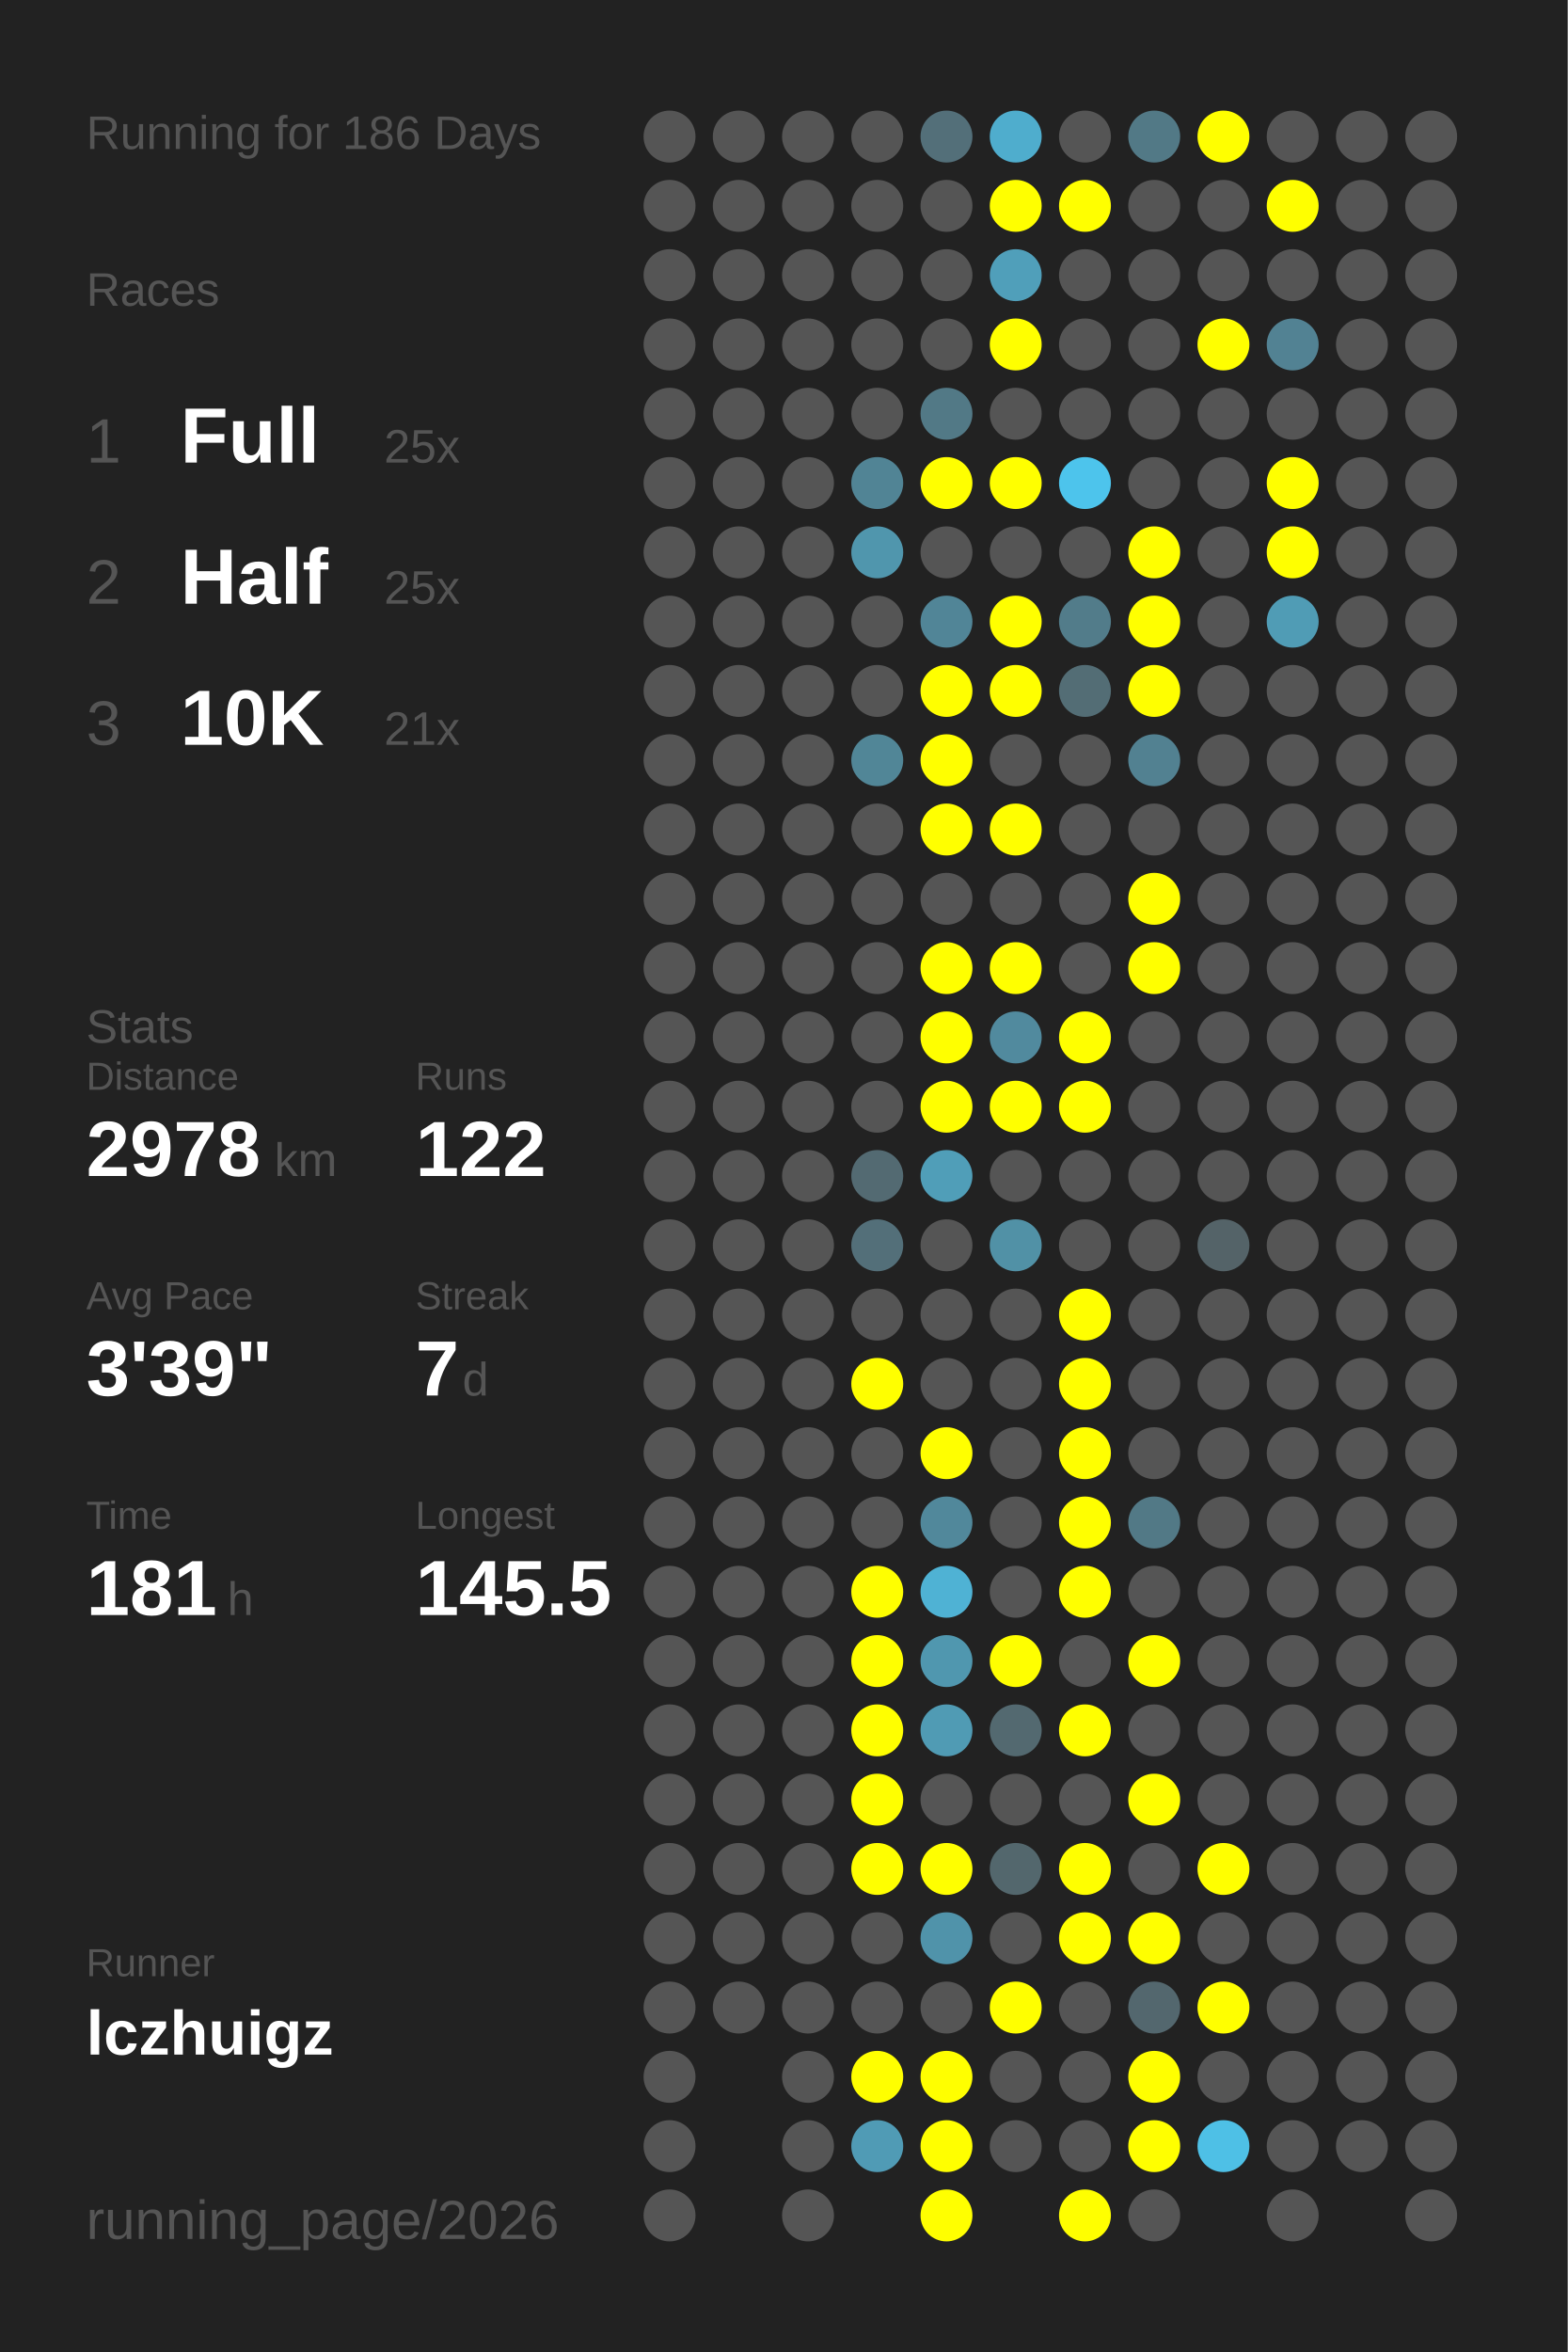
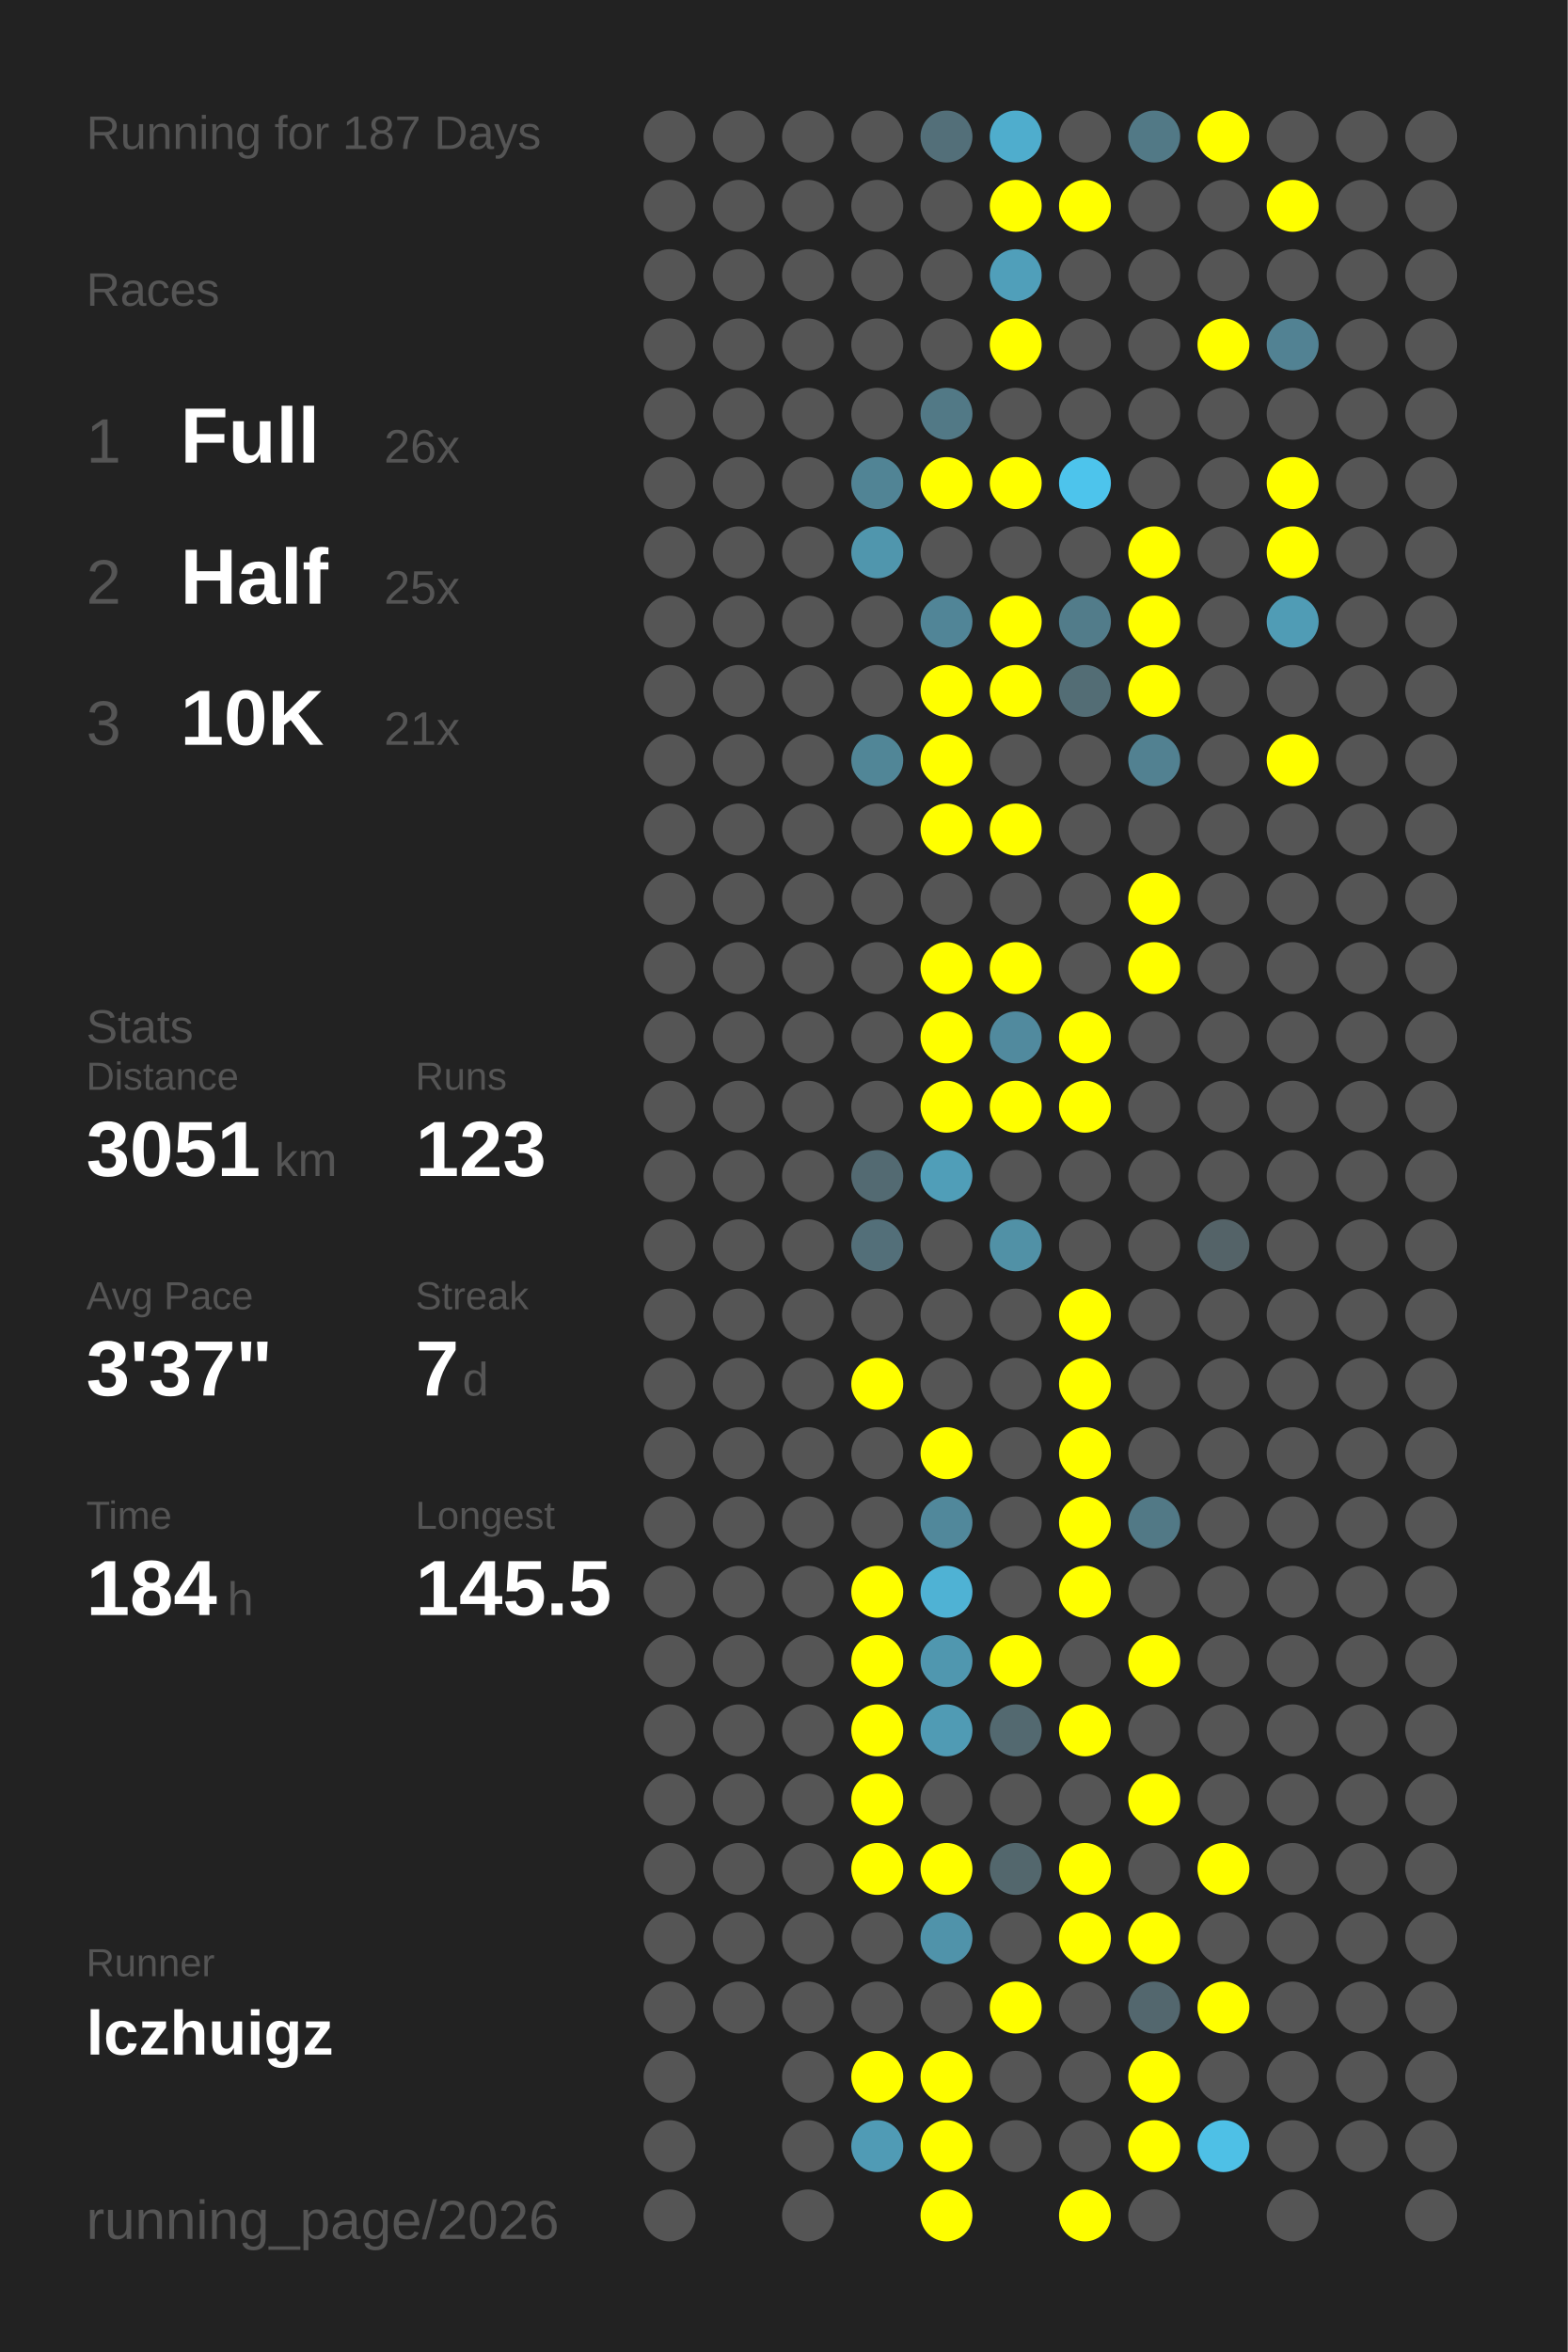
<svg xmlns="http://www.w3.org/2000/svg" baseProfile="full" height="300mm" version="1.1" viewBox="0,0,200,300" width="200mm">
  <defs />
  <rect fill="#222222" height="300" width="200" x="0" y="0" />
-   <text fill="#555555" style="font-size:6px; font-family:Arial;" x="11" y="19">Running for 186 Days</text>
+   <text fill="#555555" style="font-size:6px; font-family:Arial;" x="11" y="19">Running for 187 Days</text>
  <text fill="#555555" style="font-size:6px; font-family:Arial;" x="11" y="39">Races</text>
  <text fill="#555555" style="font-size:8px; font-family:Arial;" x="11" y="59">1</text>
  <text fill="#FFFFFF" style="font-size:10px; font-family:Arial; font-weight:bold;" x="23" y="59">Full</text>
-   <text fill="#555555" style="font-size:6px; font-family:Arial;" x="49" y="59">25x</text>
+   <text fill="#555555" style="font-size:6px; font-family:Arial;" x="49" y="59">26x</text>
  <text fill="#555555" style="font-size:8px; font-family:Arial;" x="11" y="77">2</text>
  <text fill="#FFFFFF" style="font-size:10px; font-family:Arial; font-weight:bold;" x="23" y="77">Half</text>
  <text fill="#555555" style="font-size:6px; font-family:Arial;" x="49" y="77">25x</text>
  <text fill="#555555" style="font-size:8px; font-family:Arial;" x="11" y="95">3</text>
  <text fill="#FFFFFF" style="font-size:10px; font-family:Arial; font-weight:bold;" x="23" y="95">10K</text>
  <text fill="#555555" style="font-size:6px; font-family:Arial;" x="49" y="95">21x</text>
  <text fill="#555555" style="font-size:6px; font-family:Arial;" x="11" y="133">Stats</text>
  <text fill="#555555" style="font-size:5px; font-family:Arial;" x="11" y="139">Distance</text>
-   <text fill="#FFFFFF" style="font-size:10px; font-family:Arial; font-weight:bold;" x="11" y="150">2978</text>
+   <text fill="#FFFFFF" style="font-size:10px; font-family:Arial; font-weight:bold;" x="11" y="150">3051</text>
  <text fill="#555555" style="font-size:6px; font-family:Arial;" x="35" y="150">km</text>
  <text fill="#555555" style="font-size:5px; font-family:Arial;" x="53" y="139">Runs</text>
-   <text fill="#FFFFFF" style="font-size:10px; font-family:Arial; font-weight:bold;" x="53" y="150">122</text>
+   <text fill="#FFFFFF" style="font-size:10px; font-family:Arial; font-weight:bold;" x="53" y="150">123</text>
  <text fill="#555555" style="font-size:5px; font-family:Arial;" x="11" y="167">Avg Pace</text>
-   <text fill="#FFFFFF" style="font-size:10px; font-family:Arial; font-weight:bold;" x="11" y="178">3'39"</text>
+   <text fill="#FFFFFF" style="font-size:10px; font-family:Arial; font-weight:bold;" x="11" y="178">3'37"</text>
  <text fill="#555555" style="font-size:5px; font-family:Arial;" x="53" y="167">Streak</text>
  <text fill="#FFFFFF" style="font-size:10px; font-family:Arial; font-weight:bold;" x="53" y="178">7</text>
  <text fill="#555555" style="font-size:6px; font-family:Arial;" x="59" y="178">d</text>
  <text fill="#555555" style="font-size:5px; font-family:Arial;" x="11" y="195">Time</text>
-   <text fill="#FFFFFF" style="font-size:10px; font-family:Arial; font-weight:bold;" x="11" y="206">181</text>
+   <text fill="#FFFFFF" style="font-size:10px; font-family:Arial; font-weight:bold;" x="11" y="206">184</text>
  <text fill="#555555" style="font-size:6px; font-family:Arial;" x="29" y="206">h</text>
  <text fill="#555555" style="font-size:5px; font-family:Arial;" x="53" y="195">Longest</text>
  <text fill="#FFFFFF" style="font-size:10px; font-family:Arial; font-weight:bold;" x="53" y="206">145.5</text>
  <text fill="#555555" style="font-size:5px; font-family:Arial;" x="11" y="252.065">Runner</text>
  <text fill="#FFFFFF" style="font-size:8px; font-family:Arial; font-weight:bold;" x="11" y="262.065">lczhuigz</text>
  <text fill="#555555" style="font-size:7px; font-family:Arial;" x="11" y="285.581">running_page/2026</text>
  <circle cx="85.417" cy="17.419" fill="#555555" r="3.312" />
  <circle cx="85.417" cy="26.258" fill="#555555" r="3.312" />
  <circle cx="85.417" cy="35.097" fill="#555555" r="3.312" />
  <circle cx="85.417" cy="43.935" fill="#555555" r="3.312" />
  <circle cx="85.417" cy="52.774" fill="#555555" r="3.312" />
  <circle cx="85.417" cy="61.613" fill="#555555" r="3.312" />
  <circle cx="85.417" cy="70.452" fill="#555555" r="3.312" />
  <circle cx="85.417" cy="79.29" fill="#555555" r="3.312" />
  <circle cx="85.417" cy="88.129" fill="#555555" r="3.312" />
  <circle cx="85.417" cy="96.968" fill="#555555" r="3.312" />
  <circle cx="85.417" cy="105.806" fill="#555555" r="3.312" />
  <circle cx="85.417" cy="114.645" fill="#555555" r="3.312" />
  <circle cx="85.417" cy="123.484" fill="#555555" r="3.312" />
  <circle cx="85.417" cy="132.323" fill="#555555" r="3.312" />
  <circle cx="85.417" cy="141.161" fill="#555555" r="3.312" />
  <circle cx="85.417" cy="150" fill="#555555" r="3.312" />
  <circle cx="85.417" cy="158.839" fill="#555555" r="3.312" />
  <circle cx="85.417" cy="167.677" fill="#555555" r="3.312" />
  <circle cx="85.417" cy="176.516" fill="#555555" r="3.312" />
  <circle cx="85.417" cy="185.355" fill="#555555" r="3.312" />
  <circle cx="85.417" cy="194.194" fill="#555555" r="3.312" />
  <circle cx="85.417" cy="203.032" fill="#555555" r="3.312" />
  <circle cx="85.417" cy="211.871" fill="#555555" r="3.312" />
  <circle cx="85.417" cy="220.71" fill="#555555" r="3.312" />
  <circle cx="85.417" cy="229.548" fill="#555555" r="3.312" />
  <circle cx="85.417" cy="238.387" fill="#555555" r="3.312" />
  <circle cx="85.417" cy="247.226" fill="#555555" r="3.312" />
  <circle cx="85.417" cy="256.065" fill="#555555" r="3.312" />
  <circle cx="85.417" cy="264.903" fill="#555555" r="3.312" />
  <circle cx="85.417" cy="273.742" fill="#555555" r="3.312" />
  <circle cx="85.417" cy="282.581" fill="#555555" r="3.312" />
  <circle cx="94.25" cy="17.419" fill="#555555" r="3.312" />
  <circle cx="94.25" cy="26.258" fill="#555555" r="3.312" />
  <circle cx="94.25" cy="35.097" fill="#555555" r="3.312" />
  <circle cx="94.25" cy="43.935" fill="#555555" r="3.312" />
  <circle cx="94.25" cy="52.774" fill="#555555" r="3.312" />
  <circle cx="94.25" cy="61.613" fill="#555555" r="3.312" />
  <circle cx="94.25" cy="70.452" fill="#555555" r="3.312" />
  <circle cx="94.25" cy="79.29" fill="#555555" r="3.312" />
  <circle cx="94.25" cy="88.129" fill="#555555" r="3.312" />
  <circle cx="94.25" cy="96.968" fill="#555555" r="3.312" />
  <circle cx="94.25" cy="105.806" fill="#555555" r="3.312" />
  <circle cx="94.25" cy="114.645" fill="#555555" r="3.312" />
  <circle cx="94.25" cy="123.484" fill="#555555" r="3.312" />
  <circle cx="94.25" cy="132.323" fill="#555555" r="3.312" />
  <circle cx="94.25" cy="141.161" fill="#555555" r="3.312" />
  <circle cx="94.25" cy="150" fill="#555555" r="3.312" />
  <circle cx="94.25" cy="158.839" fill="#555555" r="3.312" />
  <circle cx="94.25" cy="167.677" fill="#555555" r="3.312" />
  <circle cx="94.25" cy="176.516" fill="#555555" r="3.312" />
  <circle cx="94.25" cy="185.355" fill="#555555" r="3.312" />
  <circle cx="94.25" cy="194.194" fill="#555555" r="3.312" />
  <circle cx="94.25" cy="203.032" fill="#555555" r="3.312" />
  <circle cx="94.25" cy="211.871" fill="#555555" r="3.312" />
  <circle cx="94.25" cy="220.71" fill="#555555" r="3.312" />
  <circle cx="94.25" cy="229.548" fill="#555555" r="3.312" />
  <circle cx="94.25" cy="238.387" fill="#555555" r="3.312" />
  <circle cx="94.25" cy="247.226" fill="#555555" r="3.312" />
  <circle cx="94.25" cy="256.065" fill="#555555" r="3.312" />
  <circle cx="103.083" cy="17.419" fill="#555555" r="3.312" />
  <circle cx="103.083" cy="26.258" fill="#555555" r="3.312" />
  <circle cx="103.083" cy="35.097" fill="#555555" r="3.312" />
  <circle cx="103.083" cy="43.935" fill="#555555" r="3.312" />
  <circle cx="103.083" cy="52.774" fill="#555555" r="3.312" />
  <circle cx="103.083" cy="61.613" fill="#555555" r="3.312" />
  <circle cx="103.083" cy="70.452" fill="#555555" r="3.312" />
  <circle cx="103.083" cy="79.29" fill="#555555" r="3.312" />
  <circle cx="103.083" cy="88.129" fill="#555555" r="3.312" />
  <circle cx="103.083" cy="96.968" fill="#555555" r="3.312" />
  <circle cx="103.083" cy="105.806" fill="#555555" r="3.312" />
  <circle cx="103.083" cy="114.645" fill="#555555" r="3.312" />
  <circle cx="103.083" cy="123.484" fill="#555555" r="3.312" />
  <circle cx="103.083" cy="132.323" fill="#555555" r="3.312" />
  <circle cx="103.083" cy="141.161" fill="#555555" r="3.312" />
  <circle cx="103.083" cy="150" fill="#555555" r="3.312" />
  <circle cx="103.083" cy="158.839" fill="#555555" r="3.312" />
  <circle cx="103.083" cy="167.677" fill="#555555" r="3.312" />
  <circle cx="103.083" cy="176.516" fill="#555555" r="3.312" />
  <circle cx="103.083" cy="185.355" fill="#555555" r="3.312" />
  <circle cx="103.083" cy="194.194" fill="#555555" r="3.312" />
  <circle cx="103.083" cy="203.032" fill="#555555" r="3.312" />
  <circle cx="103.083" cy="211.871" fill="#555555" r="3.312" />
  <circle cx="103.083" cy="220.71" fill="#555555" r="3.312" />
  <circle cx="103.083" cy="229.548" fill="#555555" r="3.312" />
  <circle cx="103.083" cy="238.387" fill="#555555" r="3.312" />
  <circle cx="103.083" cy="247.226" fill="#555555" r="3.312" />
  <circle cx="103.083" cy="256.065" fill="#555555" r="3.312" />
  <circle cx="103.083" cy="264.903" fill="#555555" r="3.312" />
  <circle cx="103.083" cy="273.742" fill="#555555" r="3.312" />
  <circle cx="103.083" cy="282.581" fill="#555555" r="3.312" />
  <circle cx="111.917" cy="17.419" fill="#555555" r="3.312" />
  <circle cx="111.917" cy="26.258" fill="#555555" r="3.312" />
  <circle cx="111.917" cy="35.097" fill="#555555" r="3.312" />
  <circle cx="111.917" cy="43.935" fill="#555555" r="3.312" />
  <circle cx="111.917" cy="52.774" fill="#555555" r="3.312" />
  <circle cx="111.917" cy="61.613" fill="#518495" r="3.312" />
  <circle cx="111.917" cy="70.452" fill="#5096ad" r="3.312" />
  <circle cx="111.917" cy="79.29" fill="#555555" r="3.312" />
  <circle cx="111.917" cy="88.129" fill="#555555" r="3.312" />
  <circle cx="111.917" cy="96.968" fill="#518697" r="3.312" />
  <circle cx="111.917" cy="105.806" fill="#555555" r="3.312" />
  <circle cx="111.917" cy="114.645" fill="#555555" r="3.312" />
  <circle cx="111.917" cy="123.484" fill="#555555" r="3.312" />
  <circle cx="111.917" cy="132.323" fill="#555555" r="3.312" />
  <circle cx="111.917" cy="141.161" fill="#555555" r="3.312" />
  <circle cx="111.917" cy="150" fill="#536a72" r="3.312" />
  <circle cx="111.917" cy="158.839" fill="#536f79" r="3.312" />
  <circle cx="111.917" cy="167.677" fill="#555555" r="3.312" />
  <circle cx="111.917" cy="176.516" fill="#FFFF00" r="3.312" />
  <circle cx="111.917" cy="185.355" fill="#555555" r="3.312" />
  <circle cx="111.917" cy="194.194" fill="#555555" r="3.312" />
  <circle cx="111.917" cy="203.032" fill="#FFFF00" r="3.312" />
  <circle cx="111.917" cy="211.871" fill="#FFFF00" r="3.312" />
  <circle cx="111.917" cy="220.71" fill="#FFFF00" r="3.312" />
  <circle cx="111.917" cy="229.548" fill="#FFFF00" r="3.312" />
  <circle cx="111.917" cy="238.387" fill="#FFFF00" r="3.312" />
  <circle cx="111.917" cy="247.226" fill="#555555" r="3.312" />
  <circle cx="111.917" cy="256.065" fill="#555555" r="3.312" />
  <circle cx="111.917" cy="264.903" fill="#FFFF00" r="3.312" />
  <circle cx="111.917" cy="273.742" fill="#509bb5" r="3.312" />
  <circle cx="120.75" cy="17.419" fill="#536f79" r="3.312" />
  <circle cx="120.75" cy="26.258" fill="#555555" r="3.312" />
  <circle cx="120.75" cy="35.097" fill="#555555" r="3.312" />
  <circle cx="120.75" cy="43.935" fill="#555555" r="3.312" />
  <circle cx="120.75" cy="52.774" fill="#527986" r="3.312" />
  <circle cx="120.75" cy="61.613" fill="#FFFF00" r="3.312" />
  <circle cx="120.75" cy="70.452" fill="#555555" r="3.312" />
  <circle cx="120.75" cy="79.29" fill="#518597" r="3.312" />
  <circle cx="120.75" cy="88.129" fill="#FFFF00" r="3.312" />
  <circle cx="120.75" cy="96.968" fill="#FFFF00" r="3.312" />
  <circle cx="120.75" cy="105.806" fill="#FFFF00" r="3.312" />
  <circle cx="120.75" cy="114.645" fill="#555555" r="3.312" />
  <circle cx="120.75" cy="123.484" fill="#FFFF00" r="3.312" />
  <circle cx="120.75" cy="132.323" fill="#FFFF00" r="3.312" />
  <circle cx="120.75" cy="141.161" fill="#FFFF00" r="3.312" />
  <circle cx="120.75" cy="150" fill="#509eb8" r="3.312" />
  <circle cx="120.75" cy="158.839" fill="#555555" r="3.312" />
  <circle cx="120.75" cy="167.677" fill="#555555" r="3.312" />
  <circle cx="120.75" cy="176.516" fill="#555555" r="3.312" />
  <circle cx="120.75" cy="185.355" fill="#FFFF00" r="3.312" />
  <circle cx="120.75" cy="194.194" fill="#51889b" r="3.312" />
  <circle cx="120.75" cy="203.032" fill="#4fb2d4" r="3.312" />
  <circle cx="120.75" cy="211.871" fill="#5097af" r="3.312" />
  <circle cx="120.75" cy="220.71" fill="#509bb4" r="3.312" />
  <circle cx="120.75" cy="229.548" fill="#555555" r="3.312" />
  <circle cx="120.75" cy="238.387" fill="#FFFF00" r="3.312" />
  <circle cx="120.75" cy="247.226" fill="#5093aa" r="3.312" />
  <circle cx="120.75" cy="256.065" fill="#555555" r="3.312" />
  <circle cx="120.75" cy="264.903" fill="#FFFF00" r="3.312" />
  <circle cx="120.75" cy="273.742" fill="#FFFF00" r="3.312" />
  <circle cx="120.75" cy="282.581" fill="#FFFF00" r="3.312" />
  <circle cx="129.583" cy="17.419" fill="#4fadcd" r="3.312" />
  <circle cx="129.583" cy="26.258" fill="#FFFF00" r="3.312" />
  <circle cx="129.583" cy="35.097" fill="#509fba" r="3.312" />
  <circle cx="129.583" cy="43.935" fill="#FFFF00" r="3.312" />
  <circle cx="129.583" cy="52.774" fill="#555555" r="3.312" />
  <circle cx="129.583" cy="61.613" fill="#FFFF00" r="3.312" />
  <circle cx="129.583" cy="70.452" fill="#555555" r="3.312" />
  <circle cx="129.583" cy="79.29" fill="#FFFF00" r="3.312" />
  <circle cx="129.583" cy="88.129" fill="#FFFF00" r="3.312" />
  <circle cx="129.583" cy="96.968" fill="#555555" r="3.312" />
  <circle cx="129.583" cy="105.806" fill="#FFFF00" r="3.312" />
  <circle cx="129.583" cy="114.645" fill="#555555" r="3.312" />
  <circle cx="129.583" cy="123.484" fill="#FFFF00" r="3.312" />
  <circle cx="129.583" cy="132.323" fill="#518a9e" r="3.312" />
  <circle cx="129.583" cy="141.161" fill="#FFFF00" r="3.312" />
  <circle cx="129.583" cy="150" fill="#555555" r="3.312" />
  <circle cx="129.583" cy="158.839" fill="#5191a6" r="3.312" />
  <circle cx="129.583" cy="167.677" fill="#555555" r="3.312" />
  <circle cx="129.583" cy="176.516" fill="#555555" r="3.312" />
  <circle cx="129.583" cy="185.355" fill="#555555" r="3.312" />
  <circle cx="129.583" cy="194.194" fill="#555555" r="3.312" />
  <circle cx="129.583" cy="203.032" fill="#555555" r="3.312" />
  <circle cx="129.583" cy="211.871" fill="#FFFF00" r="3.312" />
  <circle cx="129.583" cy="220.71" fill="#536970" r="3.312" />
  <circle cx="129.583" cy="229.548" fill="#555555" r="3.312" />
  <circle cx="129.583" cy="238.387" fill="#53676d" r="3.312" />
  <circle cx="129.583" cy="247.226" fill="#555555" r="3.312" />
  <circle cx="129.583" cy="256.065" fill="#FFFF00" r="3.312" />
  <circle cx="129.583" cy="264.903" fill="#555555" r="3.312" />
  <circle cx="129.583" cy="273.742" fill="#555555" r="3.312" />
  <circle cx="138.417" cy="17.419" fill="#555555" r="3.312" />
  <circle cx="138.417" cy="26.258" fill="#FFFF00" r="3.312" />
  <circle cx="138.417" cy="35.097" fill="#555555" r="3.312" />
  <circle cx="138.417" cy="43.935" fill="#555555" r="3.312" />
  <circle cx="138.417" cy="52.774" fill="#555555" r="3.312" />
  <circle cx="138.417" cy="61.613" fill="#4dc4ec" r="3.312" />
  <circle cx="138.417" cy="70.452" fill="#555555" r="3.312" />
  <circle cx="138.417" cy="79.29" fill="#527c8a" r="3.312" />
  <circle cx="138.417" cy="88.129" fill="#536d75" r="3.312" />
  <circle cx="138.417" cy="96.968" fill="#555555" r="3.312" />
  <circle cx="138.417" cy="105.806" fill="#555555" r="3.312" />
  <circle cx="138.417" cy="114.645" fill="#555555" r="3.312" />
  <circle cx="138.417" cy="123.484" fill="#555555" r="3.312" />
  <circle cx="138.417" cy="132.323" fill="#FFFF00" r="3.312" />
  <circle cx="138.417" cy="141.161" fill="#FFFF00" r="3.312" />
  <circle cx="138.417" cy="150" fill="#555555" r="3.312" />
  <circle cx="138.417" cy="158.839" fill="#555555" r="3.312" />
  <circle cx="138.417" cy="167.677" fill="#FFFF00" r="3.312" />
  <circle cx="138.417" cy="176.516" fill="#FFFF00" r="3.312" />
  <circle cx="138.417" cy="185.355" fill="#FFFF00" r="3.312" />
  <circle cx="138.417" cy="194.194" fill="#FFFF00" r="3.312" />
  <circle cx="138.417" cy="203.032" fill="#FFFF00" r="3.312" />
  <circle cx="138.417" cy="211.871" fill="#555555" r="3.312" />
  <circle cx="138.417" cy="220.71" fill="#FFFF00" r="3.312" />
  <circle cx="138.417" cy="229.548" fill="#555555" r="3.312" />
  <circle cx="138.417" cy="238.387" fill="#FFFF00" r="3.312" />
  <circle cx="138.417" cy="247.226" fill="#FFFF00" r="3.312" />
  <circle cx="138.417" cy="256.065" fill="#555555" r="3.312" />
  <circle cx="138.417" cy="264.903" fill="#555555" r="3.312" />
  <circle cx="138.417" cy="273.742" fill="#555555" r="3.312" />
  <circle cx="138.417" cy="282.581" fill="#FFFF00" r="3.312" />
  <circle cx="147.25" cy="17.419" fill="#527986" r="3.312" />
  <circle cx="147.25" cy="26.258" fill="#555555" r="3.312" />
  <circle cx="147.25" cy="35.097" fill="#555555" r="3.312" />
  <circle cx="147.25" cy="43.935" fill="#555555" r="3.312" />
  <circle cx="147.25" cy="52.774" fill="#555555" r="3.312" />
  <circle cx="147.25" cy="61.613" fill="#555555" r="3.312" />
  <circle cx="147.25" cy="70.452" fill="#FFFF00" r="3.312" />
  <circle cx="147.25" cy="79.29" fill="#FFFF00" r="3.312" />
  <circle cx="147.25" cy="88.129" fill="#FFFF00" r="3.312" />
  <circle cx="147.25" cy="96.968" fill="#528191" r="3.312" />
  <circle cx="147.25" cy="105.806" fill="#555555" r="3.312" />
  <circle cx="147.25" cy="114.645" fill="#FFFF00" r="3.312" />
  <circle cx="147.25" cy="123.484" fill="#FFFF00" r="3.312" />
  <circle cx="147.25" cy="132.323" fill="#555555" r="3.312" />
  <circle cx="147.25" cy="141.161" fill="#555555" r="3.312" />
  <circle cx="147.25" cy="150" fill="#555555" r="3.312" />
  <circle cx="147.25" cy="158.839" fill="#555555" r="3.312" />
  <circle cx="147.25" cy="167.677" fill="#555555" r="3.312" />
  <circle cx="147.25" cy="176.516" fill="#555555" r="3.312" />
  <circle cx="147.25" cy="185.355" fill="#555555" r="3.312" />
  <circle cx="147.25" cy="194.194" fill="#527986" r="3.312" />
  <circle cx="147.25" cy="203.032" fill="#555555" r="3.312" />
  <circle cx="147.25" cy="211.871" fill="#FFFF00" r="3.312" />
  <circle cx="147.25" cy="220.71" fill="#555555" r="3.312" />
  <circle cx="147.25" cy="229.548" fill="#FFFF00" r="3.312" />
  <circle cx="147.25" cy="238.387" fill="#555555" r="3.312" />
  <circle cx="147.25" cy="247.226" fill="#FFFF00" r="3.312" />
  <circle cx="147.25" cy="256.065" fill="#53676e" r="3.312" />
  <circle cx="147.25" cy="264.903" fill="#FFFF00" r="3.312" />
  <circle cx="147.25" cy="273.742" fill="#FFFF00" r="3.312" />
  <circle cx="147.25" cy="282.581" fill="#555555" r="3.312" />
  <circle cx="156.083" cy="17.419" fill="#FFFF00" r="3.312" />
  <circle cx="156.083" cy="26.258" fill="#555555" r="3.312" />
  <circle cx="156.083" cy="35.097" fill="#555555" r="3.312" />
  <circle cx="156.083" cy="43.935" fill="#FFFF00" r="3.312" />
  <circle cx="156.083" cy="52.774" fill="#555555" r="3.312" />
  <circle cx="156.083" cy="61.613" fill="#555555" r="3.312" />
  <circle cx="156.083" cy="70.452" fill="#555555" r="3.312" />
  <circle cx="156.083" cy="79.29" fill="#555555" r="3.312" />
  <circle cx="156.083" cy="88.129" fill="#555555" r="3.312" />
  <circle cx="156.083" cy="96.968" fill="#555555" r="3.312" />
  <circle cx="156.083" cy="105.806" fill="#555555" r="3.312" />
  <circle cx="156.083" cy="114.645" fill="#555555" r="3.312" />
  <circle cx="156.083" cy="123.484" fill="#555555" r="3.312" />
  <circle cx="156.083" cy="132.323" fill="#555555" r="3.312" />
  <circle cx="156.083" cy="141.161" fill="#555555" r="3.312" />
  <circle cx="156.083" cy="150" fill="#555555" r="3.312" />
  <circle cx="156.083" cy="158.839" fill="#546368" r="3.312" />
  <circle cx="156.083" cy="167.677" fill="#555555" r="3.312" />
  <circle cx="156.083" cy="176.516" fill="#555555" r="3.312" />
  <circle cx="156.083" cy="185.355" fill="#555555" r="3.312" />
  <circle cx="156.083" cy="194.194" fill="#555555" r="3.312" />
  <circle cx="156.083" cy="203.032" fill="#555555" r="3.312" />
  <circle cx="156.083" cy="211.871" fill="#555555" r="3.312" />
  <circle cx="156.083" cy="220.71" fill="#555555" r="3.312" />
  <circle cx="156.083" cy="229.548" fill="#555555" r="3.312" />
  <circle cx="156.083" cy="238.387" fill="#FFFF00" r="3.312" />
  <circle cx="156.083" cy="247.226" fill="#555555" r="3.312" />
  <circle cx="156.083" cy="256.065" fill="#FFFF00" r="3.312" />
  <circle cx="156.083" cy="264.903" fill="#555555" r="3.312" />
  <circle cx="156.083" cy="273.742" fill="#4ec0e6" r="3.312" />
  <circle cx="164.917" cy="17.419" fill="#555555" r="3.312" />
  <circle cx="164.917" cy="26.258" fill="#FFFF00" r="3.312" />
  <circle cx="164.917" cy="35.097" fill="#555555" r="3.312" />
  <circle cx="164.917" cy="43.935" fill="#528293" r="3.312" />
  <circle cx="164.917" cy="52.774" fill="#555555" r="3.312" />
  <circle cx="164.917" cy="61.613" fill="#FFFF00" r="3.312" />
  <circle cx="164.917" cy="70.452" fill="#FFFF00" r="3.312" />
  <circle cx="164.917" cy="79.29" fill="#509cb5" r="3.312" />
  <circle cx="164.917" cy="88.129" fill="#555555" r="3.312" />
-   <circle cx="164.917" cy="96.968" fill="#555555" r="3.312" />
+   <circle cx="164.917" cy="96.968" fill="#FFFF00" r="3.312" />
  <circle cx="164.917" cy="105.806" fill="#555555" r="3.312" />
  <circle cx="164.917" cy="114.645" fill="#555555" r="3.312" />
  <circle cx="164.917" cy="123.484" fill="#555555" r="3.312" />
  <circle cx="164.917" cy="132.323" fill="#555555" r="3.312" />
  <circle cx="164.917" cy="141.161" fill="#555555" r="3.312" />
  <circle cx="164.917" cy="150" fill="#555555" r="3.312" />
  <circle cx="164.917" cy="158.839" fill="#555555" r="3.312" />
  <circle cx="164.917" cy="167.677" fill="#555555" r="3.312" />
  <circle cx="164.917" cy="176.516" fill="#555555" r="3.312" />
  <circle cx="164.917" cy="185.355" fill="#555555" r="3.312" />
  <circle cx="164.917" cy="194.194" fill="#555555" r="3.312" />
  <circle cx="164.917" cy="203.032" fill="#555555" r="3.312" />
  <circle cx="164.917" cy="211.871" fill="#555555" r="3.312" />
  <circle cx="164.917" cy="220.71" fill="#555555" r="3.312" />
  <circle cx="164.917" cy="229.548" fill="#555555" r="3.312" />
  <circle cx="164.917" cy="238.387" fill="#555555" r="3.312" />
  <circle cx="164.917" cy="247.226" fill="#555555" r="3.312" />
  <circle cx="164.917" cy="256.065" fill="#555555" r="3.312" />
  <circle cx="164.917" cy="264.903" fill="#555555" r="3.312" />
  <circle cx="164.917" cy="273.742" fill="#555555" r="3.312" />
  <circle cx="164.917" cy="282.581" fill="#555555" r="3.312" />
  <circle cx="173.75" cy="17.419" fill="#555555" r="3.312" />
  <circle cx="173.75" cy="26.258" fill="#555555" r="3.312" />
  <circle cx="173.75" cy="35.097" fill="#555555" r="3.312" />
  <circle cx="173.75" cy="43.935" fill="#555555" r="3.312" />
  <circle cx="173.75" cy="52.774" fill="#555555" r="3.312" />
  <circle cx="173.75" cy="61.613" fill="#555555" r="3.312" />
  <circle cx="173.75" cy="70.452" fill="#555555" r="3.312" />
  <circle cx="173.75" cy="79.29" fill="#555555" r="3.312" />
  <circle cx="173.75" cy="88.129" fill="#555555" r="3.312" />
  <circle cx="173.75" cy="96.968" fill="#555555" r="3.312" />
  <circle cx="173.75" cy="105.806" fill="#555555" r="3.312" />
  <circle cx="173.75" cy="114.645" fill="#555555" r="3.312" />
  <circle cx="173.75" cy="123.484" fill="#555555" r="3.312" />
  <circle cx="173.75" cy="132.323" fill="#555555" r="3.312" />
  <circle cx="173.75" cy="141.161" fill="#555555" r="3.312" />
  <circle cx="173.75" cy="150" fill="#555555" r="3.312" />
  <circle cx="173.75" cy="158.839" fill="#555555" r="3.312" />
  <circle cx="173.75" cy="167.677" fill="#555555" r="3.312" />
  <circle cx="173.75" cy="176.516" fill="#555555" r="3.312" />
  <circle cx="173.75" cy="185.355" fill="#555555" r="3.312" />
  <circle cx="173.75" cy="194.194" fill="#555555" r="3.312" />
  <circle cx="173.75" cy="203.032" fill="#555555" r="3.312" />
  <circle cx="173.75" cy="211.871" fill="#555555" r="3.312" />
  <circle cx="173.75" cy="220.71" fill="#555555" r="3.312" />
  <circle cx="173.75" cy="229.548" fill="#555555" r="3.312" />
  <circle cx="173.75" cy="238.387" fill="#555555" r="3.312" />
  <circle cx="173.75" cy="247.226" fill="#555555" r="3.312" />
  <circle cx="173.75" cy="256.065" fill="#555555" r="3.312" />
  <circle cx="173.75" cy="264.903" fill="#555555" r="3.312" />
  <circle cx="173.75" cy="273.742" fill="#555555" r="3.312" />
  <circle cx="182.583" cy="17.419" fill="#555555" r="3.312" />
  <circle cx="182.583" cy="26.258" fill="#555555" r="3.312" />
  <circle cx="182.583" cy="35.097" fill="#555555" r="3.312" />
  <circle cx="182.583" cy="43.935" fill="#555555" r="3.312" />
  <circle cx="182.583" cy="52.774" fill="#555555" r="3.312" />
  <circle cx="182.583" cy="61.613" fill="#555555" r="3.312" />
  <circle cx="182.583" cy="70.452" fill="#555555" r="3.312" />
  <circle cx="182.583" cy="79.29" fill="#555555" r="3.312" />
  <circle cx="182.583" cy="88.129" fill="#555555" r="3.312" />
  <circle cx="182.583" cy="96.968" fill="#555555" r="3.312" />
  <circle cx="182.583" cy="105.806" fill="#555555" r="3.312" />
  <circle cx="182.583" cy="114.645" fill="#555555" r="3.312" />
  <circle cx="182.583" cy="123.484" fill="#555555" r="3.312" />
  <circle cx="182.583" cy="132.323" fill="#555555" r="3.312" />
  <circle cx="182.583" cy="141.161" fill="#555555" r="3.312" />
  <circle cx="182.583" cy="150" fill="#555555" r="3.312" />
  <circle cx="182.583" cy="158.839" fill="#555555" r="3.312" />
  <circle cx="182.583" cy="167.677" fill="#555555" r="3.312" />
  <circle cx="182.583" cy="176.516" fill="#555555" r="3.312" />
  <circle cx="182.583" cy="185.355" fill="#555555" r="3.312" />
  <circle cx="182.583" cy="194.194" fill="#555555" r="3.312" />
  <circle cx="182.583" cy="203.032" fill="#555555" r="3.312" />
  <circle cx="182.583" cy="211.871" fill="#555555" r="3.312" />
  <circle cx="182.583" cy="220.71" fill="#555555" r="3.312" />
  <circle cx="182.583" cy="229.548" fill="#555555" r="3.312" />
  <circle cx="182.583" cy="238.387" fill="#555555" r="3.312" />
  <circle cx="182.583" cy="247.226" fill="#555555" r="3.312" />
  <circle cx="182.583" cy="256.065" fill="#555555" r="3.312" />
  <circle cx="182.583" cy="264.903" fill="#555555" r="3.312" />
  <circle cx="182.583" cy="273.742" fill="#555555" r="3.312" />
  <circle cx="182.583" cy="282.581" fill="#555555" r="3.312" />
</svg>
